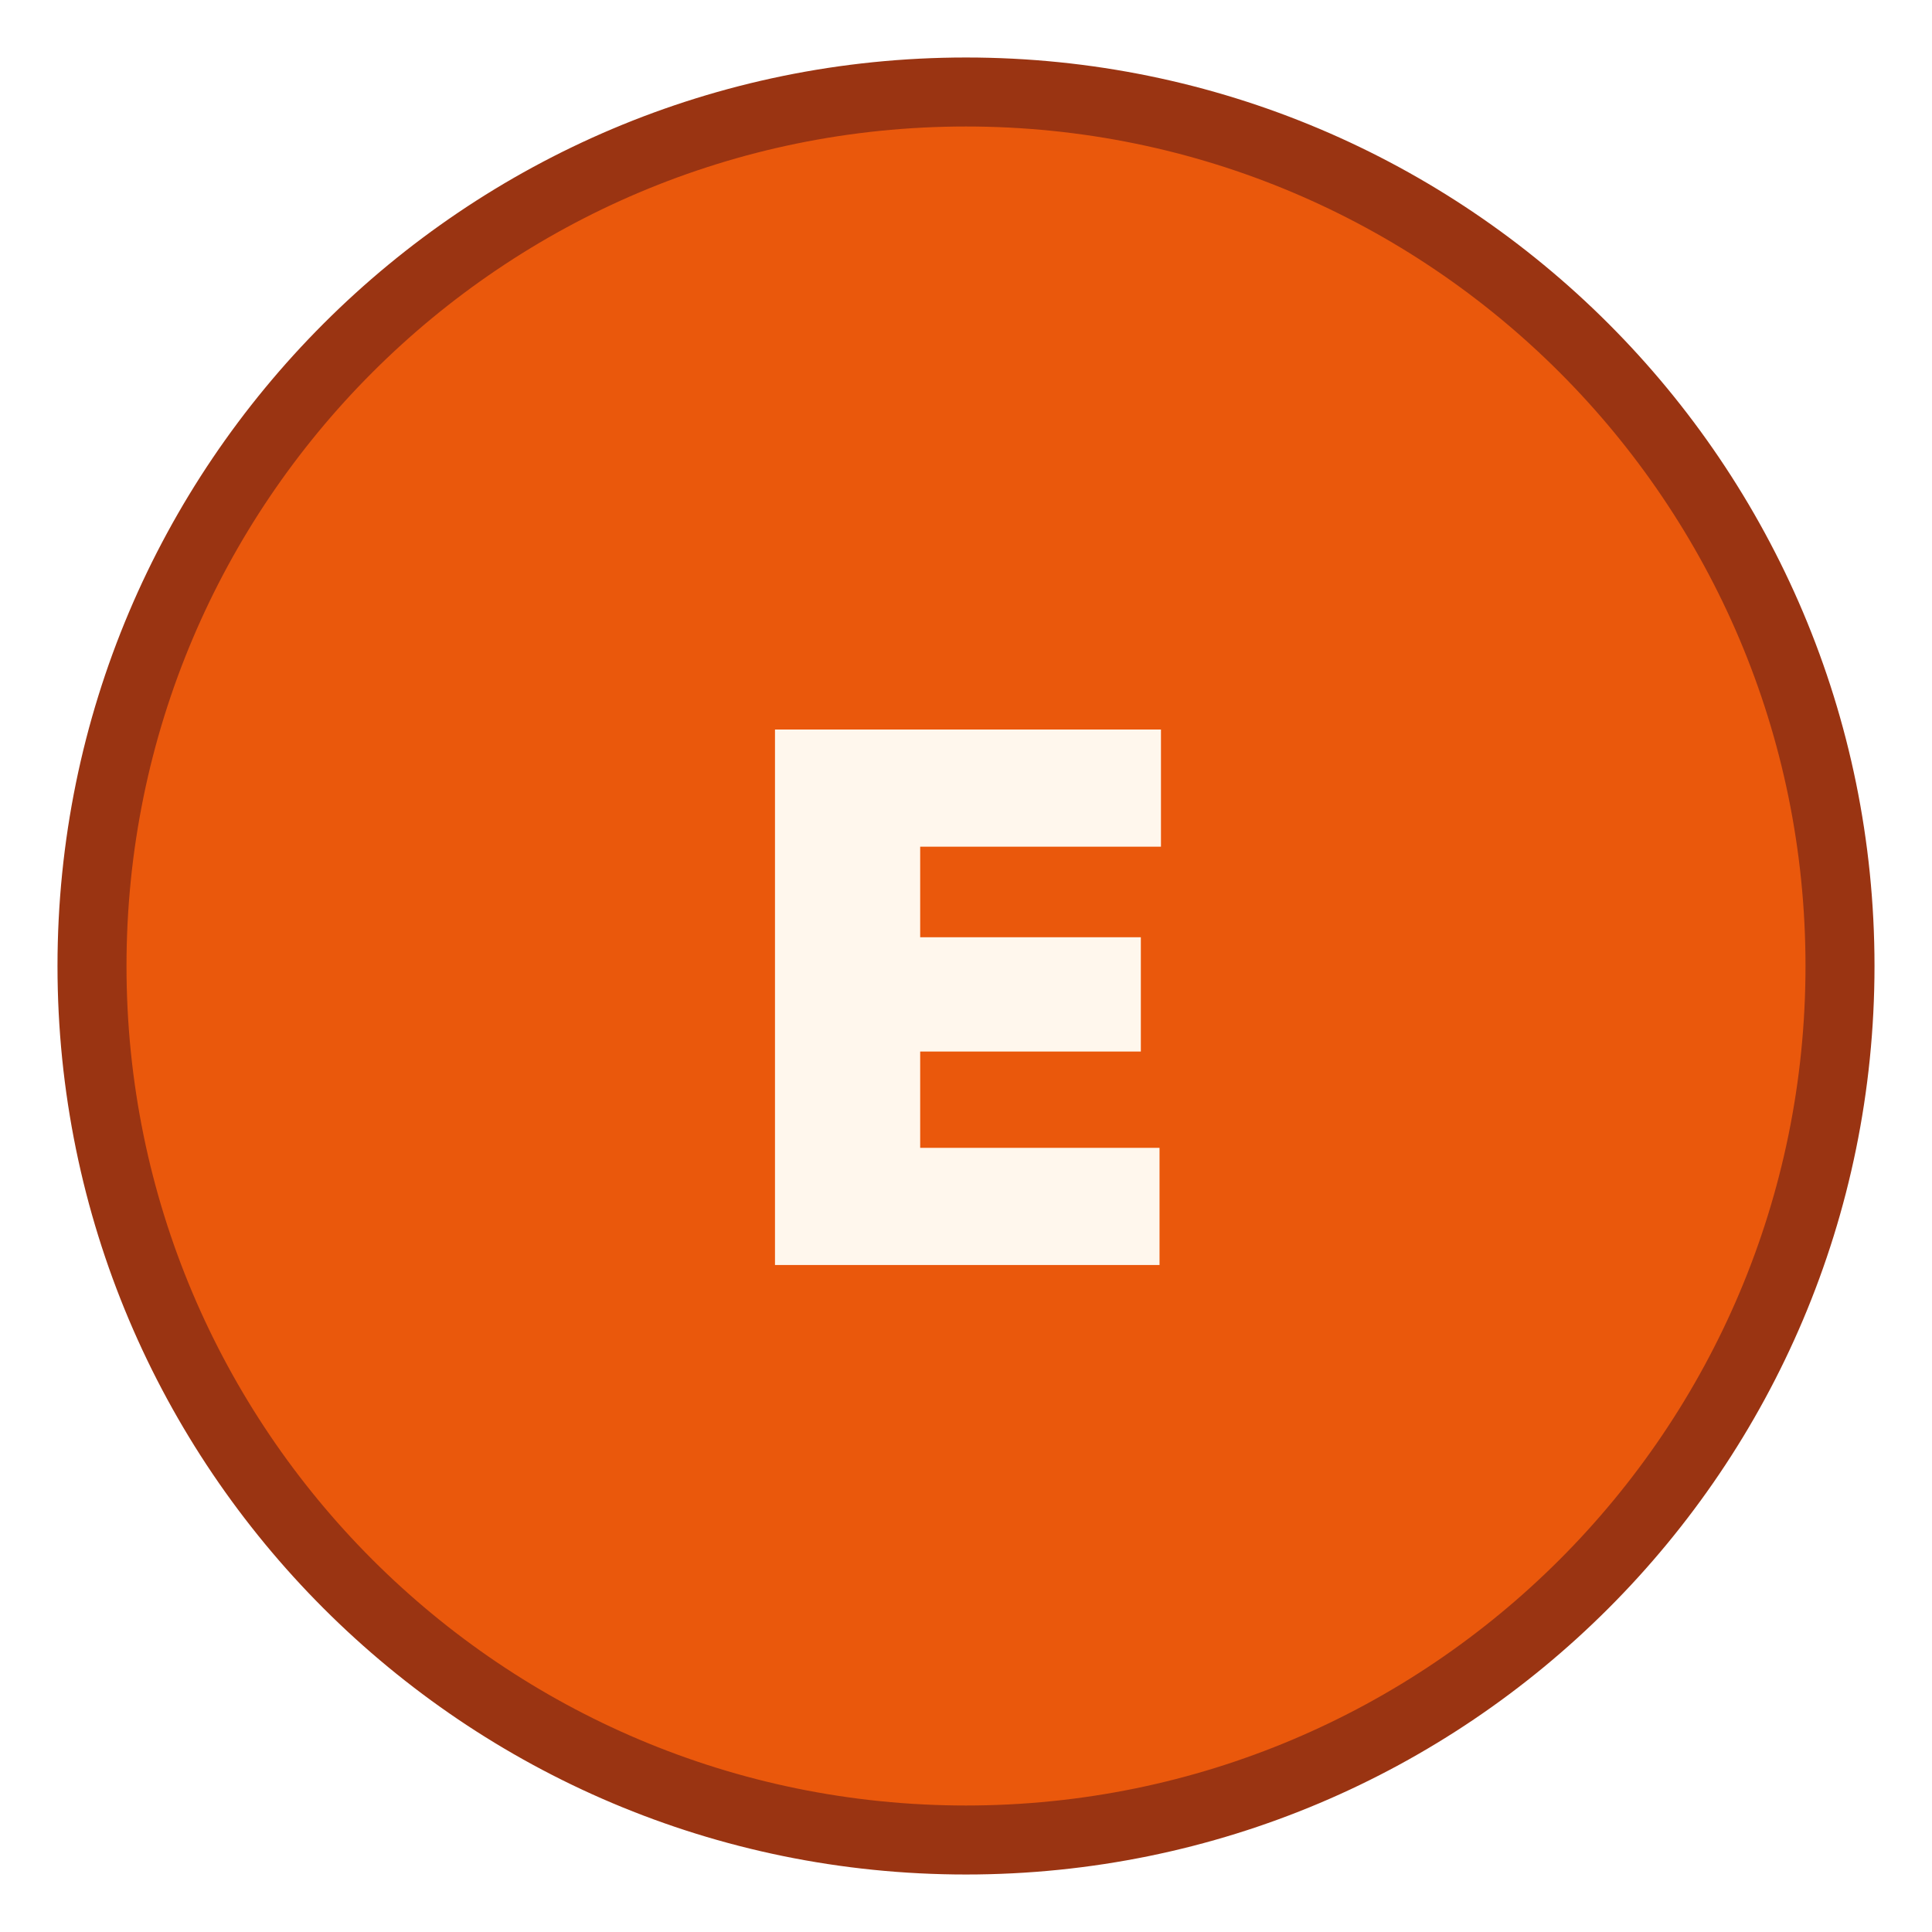
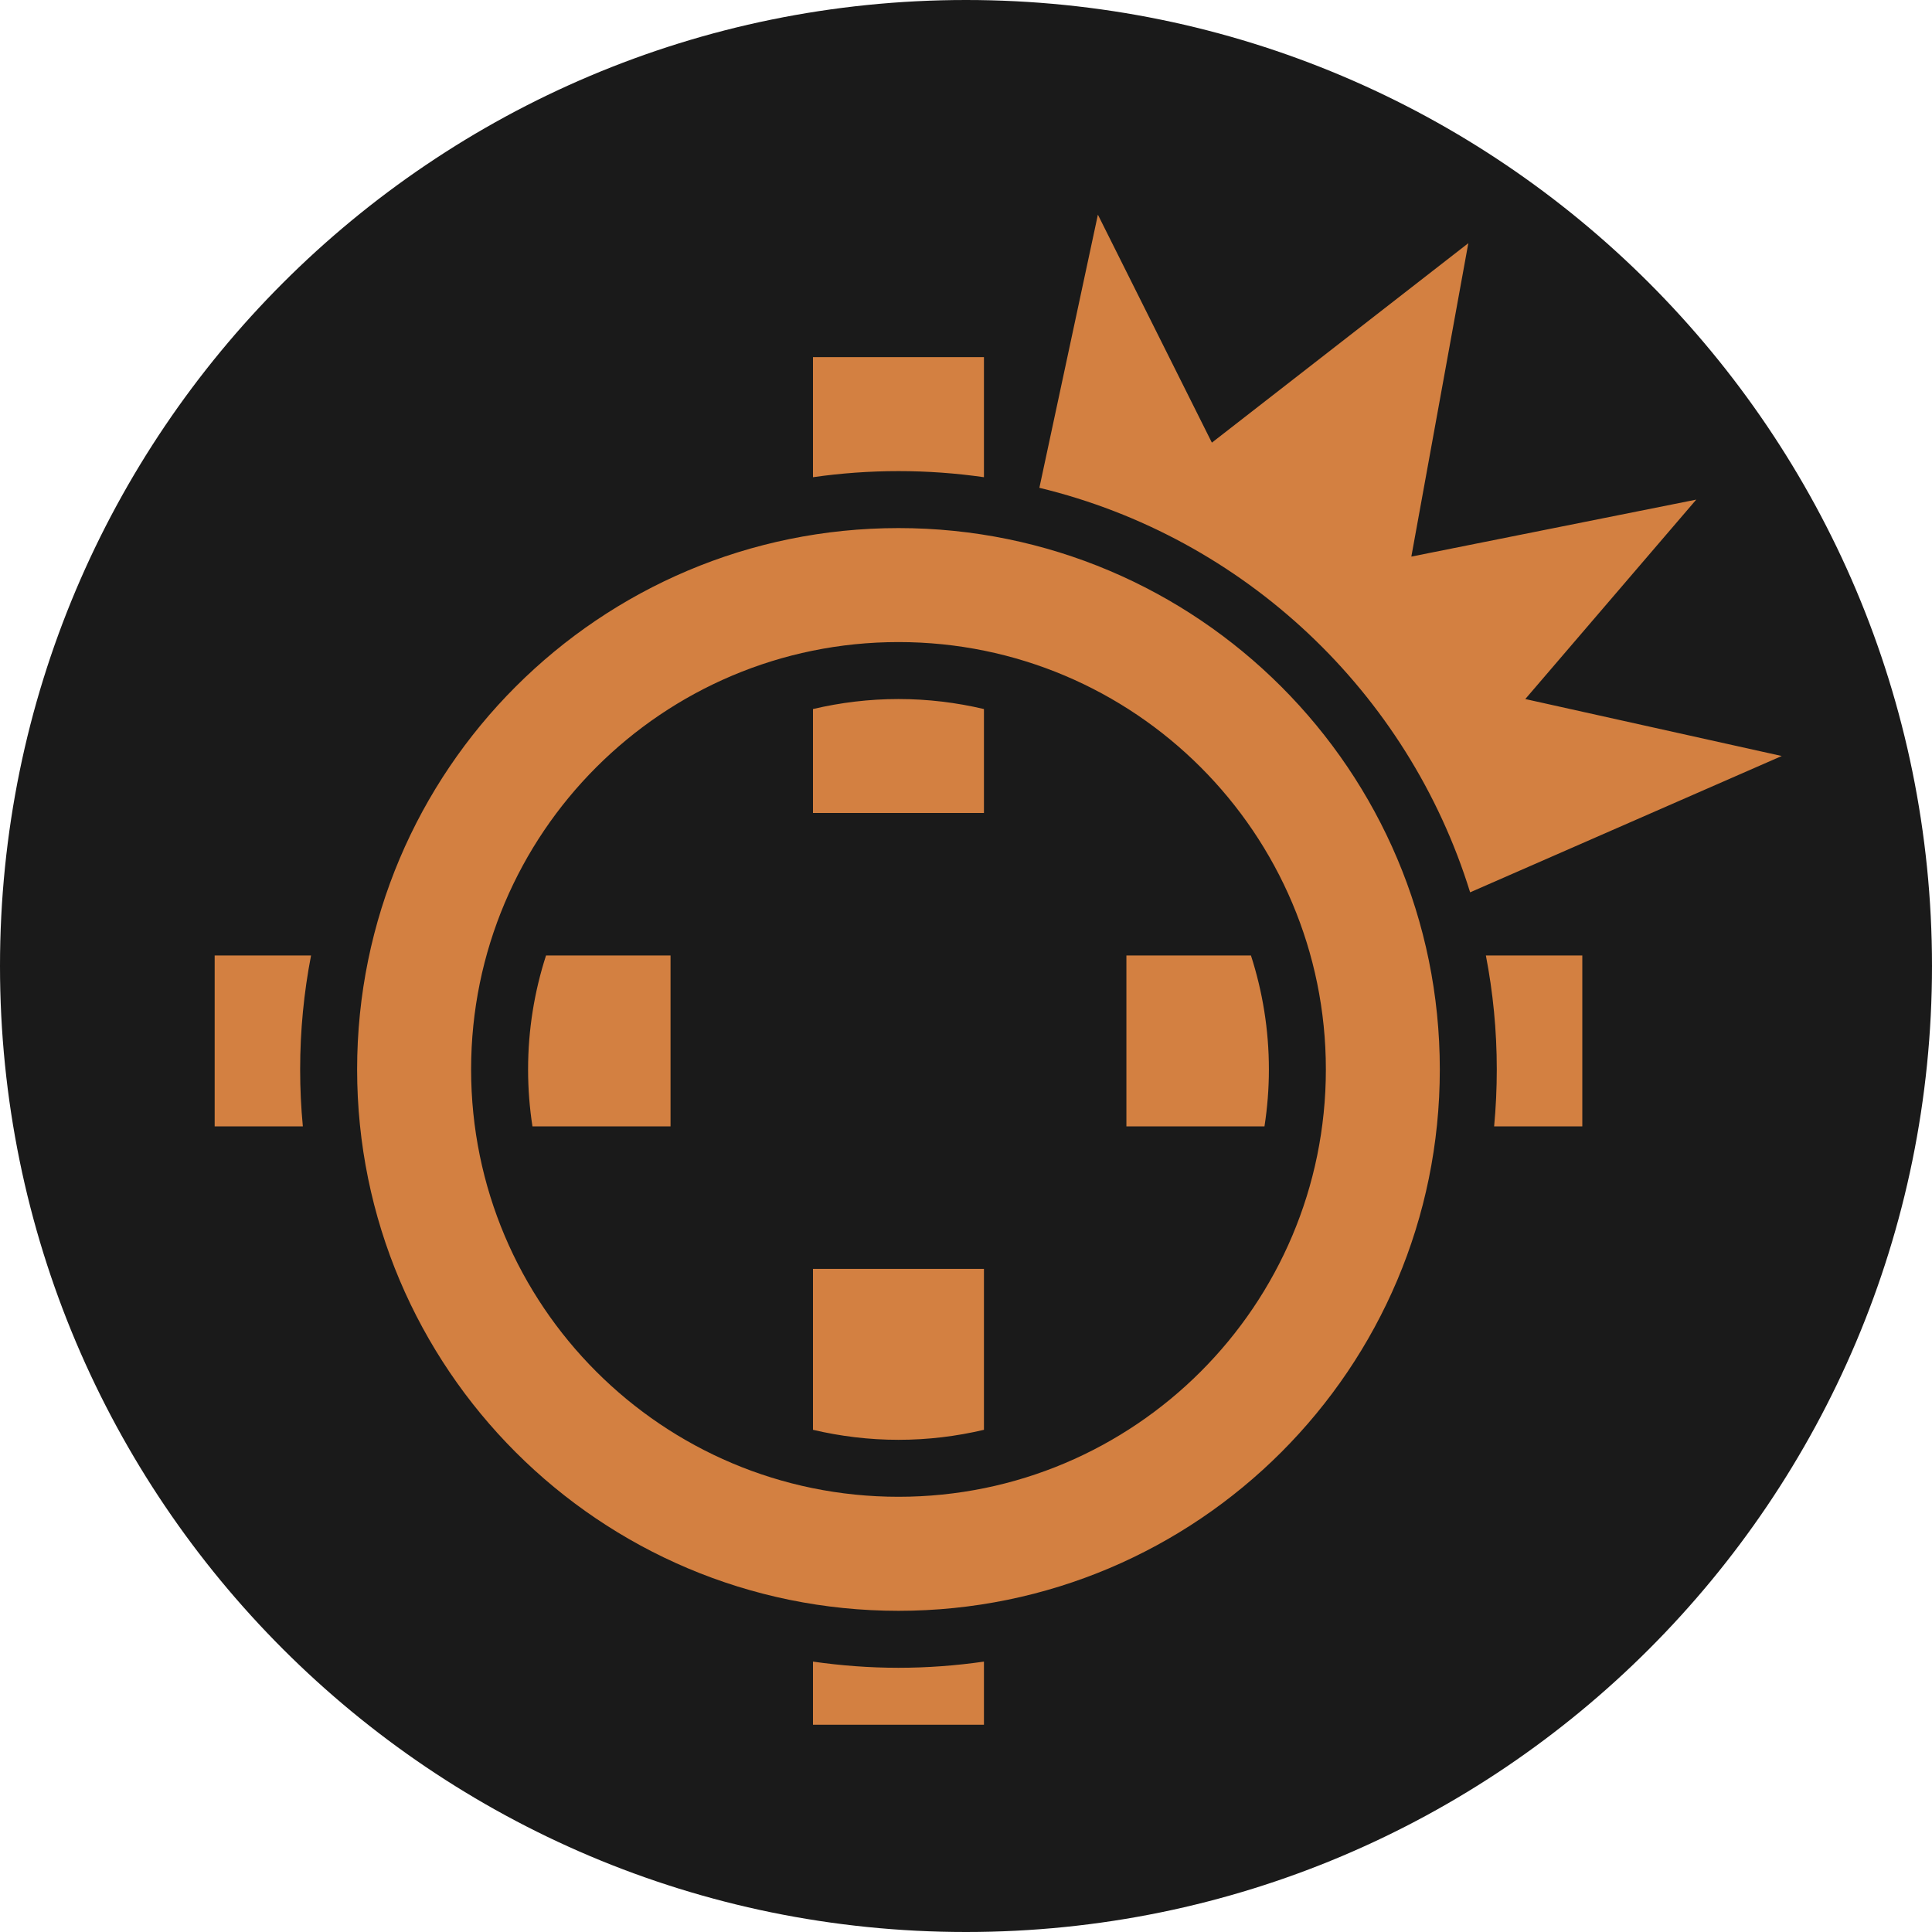
- <svg xmlns="http://www.w3.org/2000/svg" width="84" height="84" viewBox="0 0 84 84">
-   <circle cx="42" cy="42" r="38" fill="#ea580c" stroke="#9a3412" stroke-width="3" />
-   <text x="42" y="55" text-anchor="middle" font-family="Inter, sans-serif" font-weight="900" font-size="32" fill="#fff7ed">E</text>
+ <svg xmlns="http://www.w3.org/2000/svg" width="45" height="45" viewBox="0 0 45 45" fill="none">
+   <circle cx="22.5" cy="22.5" r="22.5" fill="#1A1A1A" />
+   <path d="M22.918 40.173H18.936V38.702C19.587 38.795 20.252 38.846 20.928 38.846C21.604 38.846 22.268 38.795 22.918 38.702V40.173ZM20.928 12.3C27.891 12.3 33.536 17.945 33.536 24.909C33.536 31.873 27.891 37.518 20.928 37.519C13.964 37.519 8.318 31.873 8.318 24.909C8.318 17.945 13.964 12.3 20.928 12.3ZM20.928 14.955C15.43 14.955 10.973 19.411 10.973 24.909C10.973 30.407 15.43 34.863 20.928 34.863C26.425 34.863 30.882 30.407 30.882 24.909C30.882 19.412 26.425 14.955 20.928 14.955ZM22.918 33.303C22.279 33.454 21.613 33.536 20.928 33.536C20.242 33.536 19.576 33.454 18.936 33.303V29.555H22.918V33.303ZM7.245 22.255C7.079 23.114 6.991 24.001 6.991 24.909C6.991 25.357 7.012 25.799 7.054 26.236H5V22.255H7.245ZM15.618 26.236H12.402C12.335 25.804 12.3 25.36 12.3 24.909C12.3 23.983 12.448 23.091 12.718 22.255H15.618V26.236ZM29.137 22.255C29.407 23.091 29.555 23.983 29.555 24.909C29.555 25.36 29.519 25.804 29.452 26.236H26.236V22.255H29.137ZM36.855 26.236H34.801C34.842 25.799 34.863 25.357 34.863 24.909C34.863 24.001 34.775 23.114 34.609 22.255H36.855V26.236ZM28.227 10.31L34.2 5.664L32.873 12.964L39.509 11.637L35.527 16.282L41.5 17.609L34.242 20.784C32.801 16.127 28.985 12.515 24.209 11.362L25.572 5L28.227 10.31ZM20.928 16.282C21.613 16.282 22.279 16.364 22.918 16.515V18.936H18.936V16.515C19.576 16.364 20.242 16.282 20.928 16.282ZM22.918 11.115C22.268 11.022 21.604 10.973 20.928 10.973C20.252 10.973 19.587 11.022 18.936 11.115V8.318H22.918V11.115Z" fill="#D38041" />
</svg>
